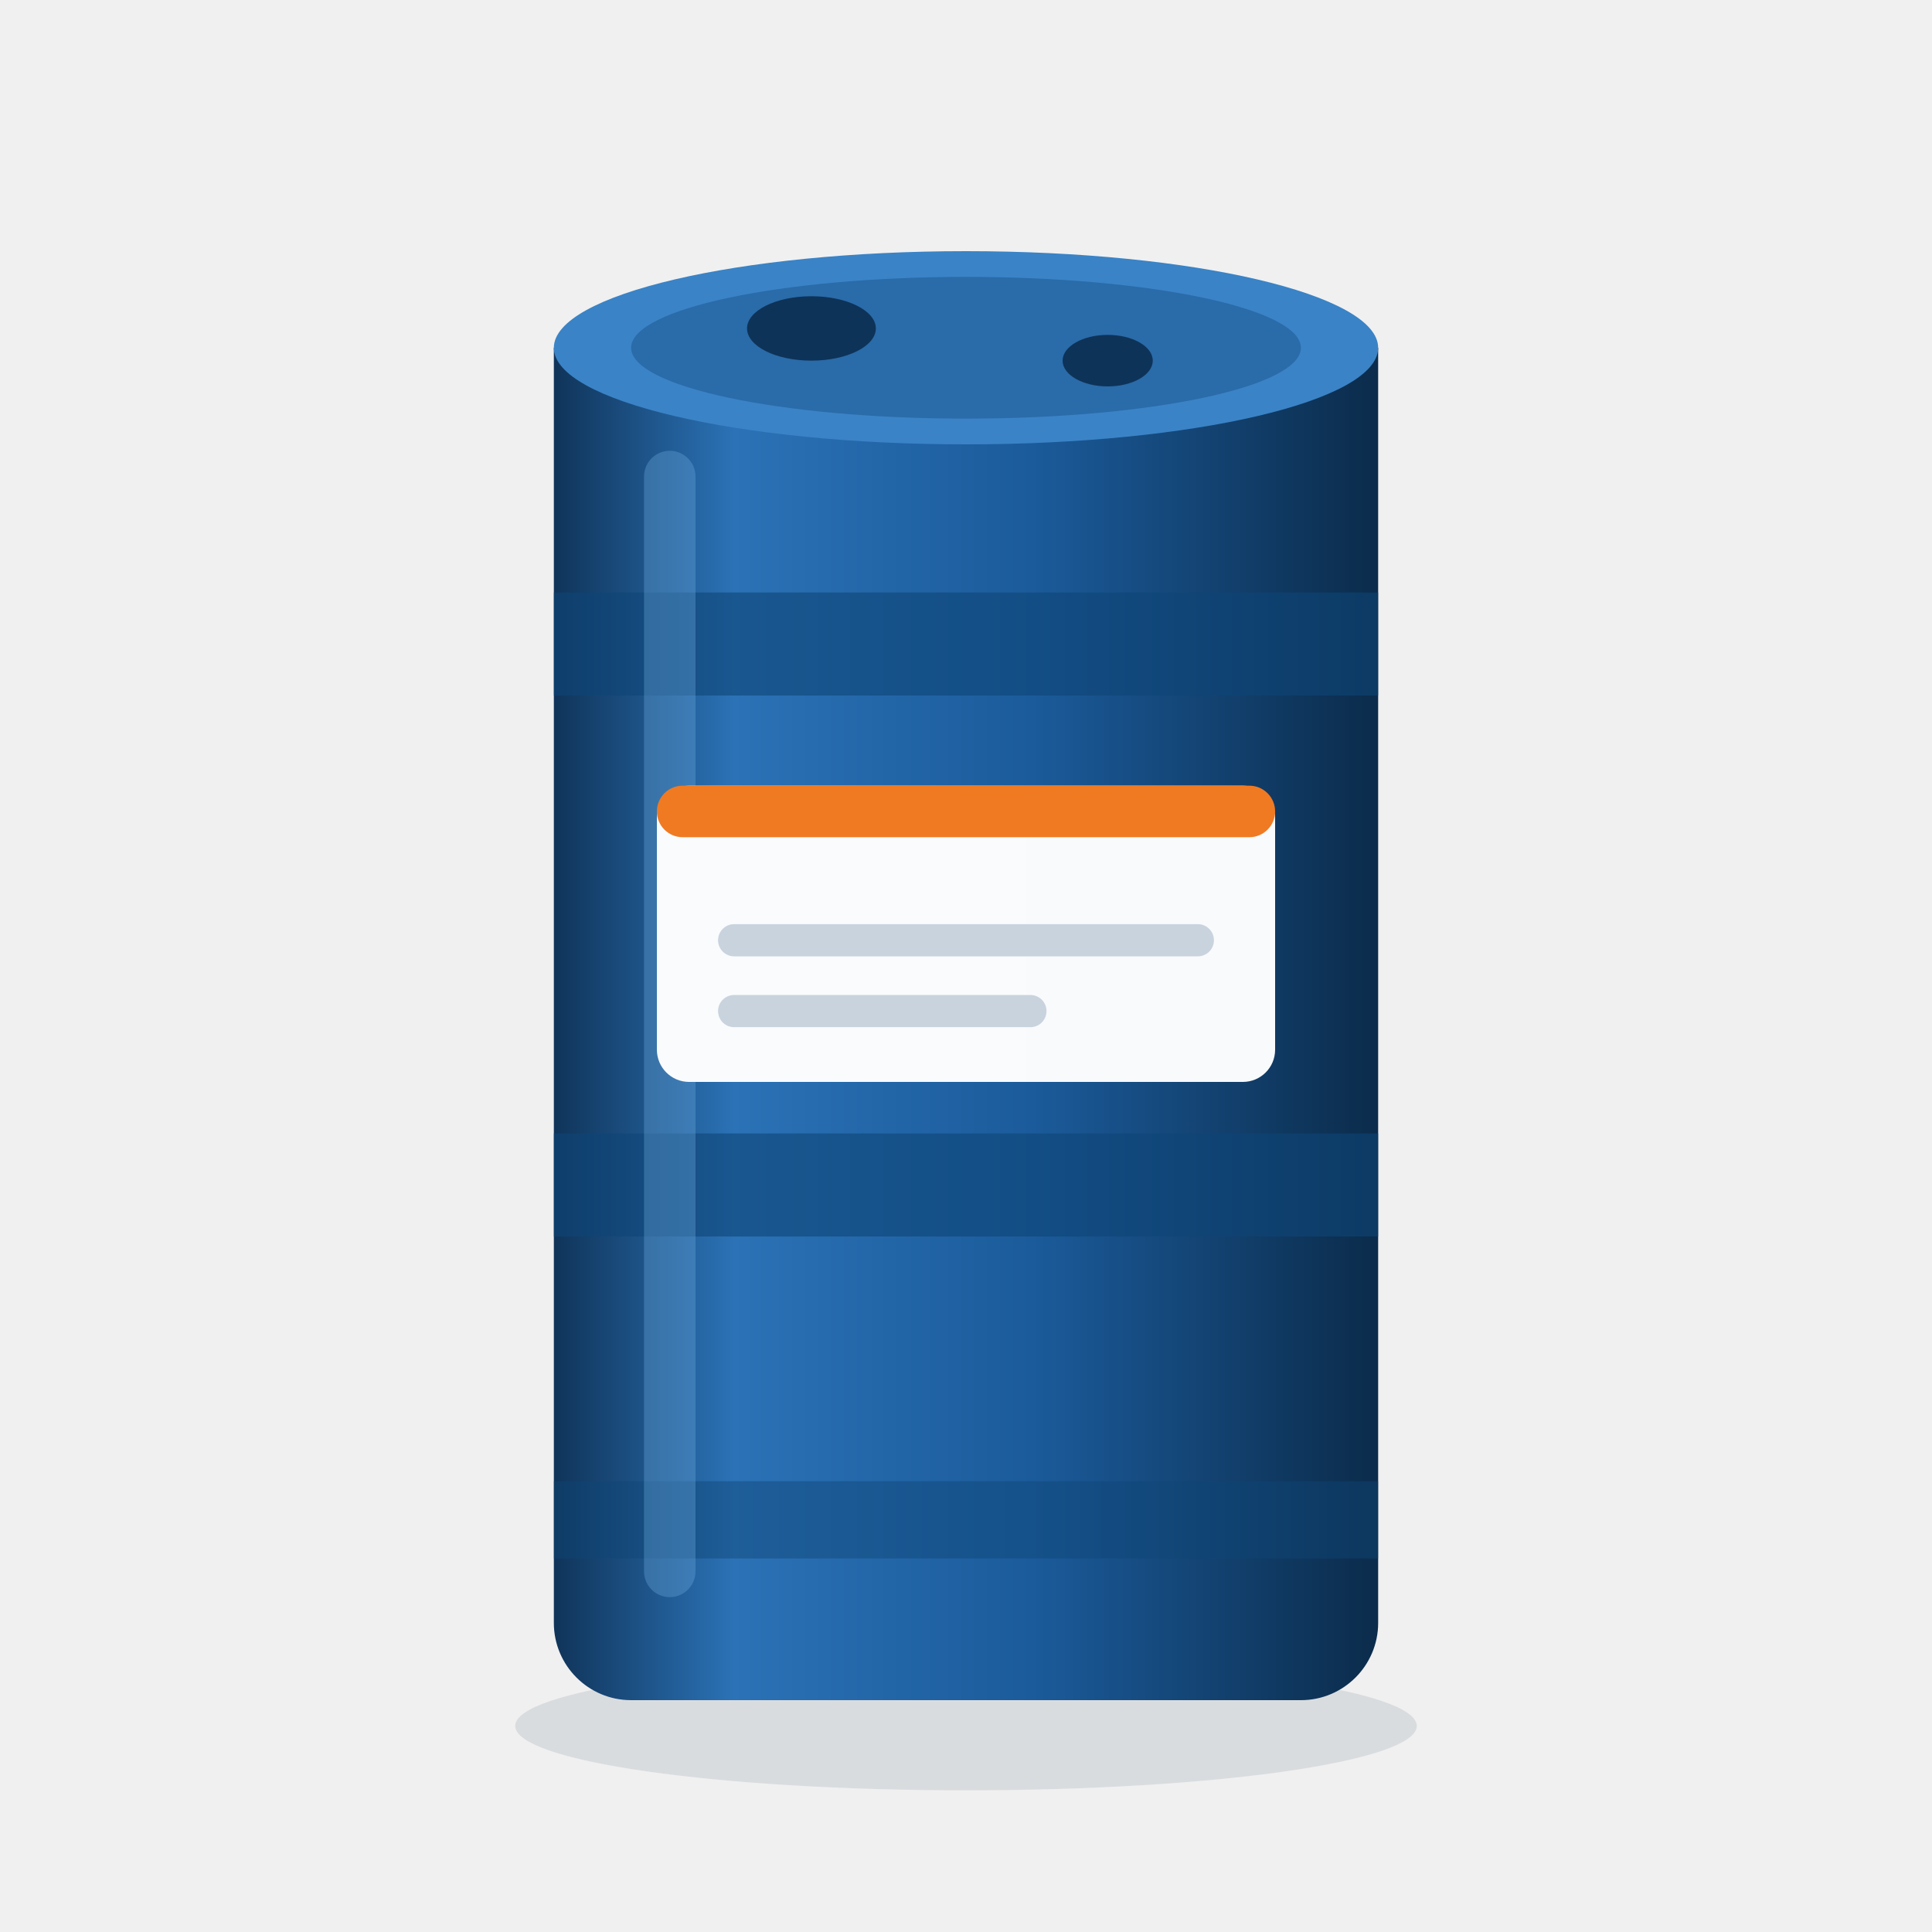
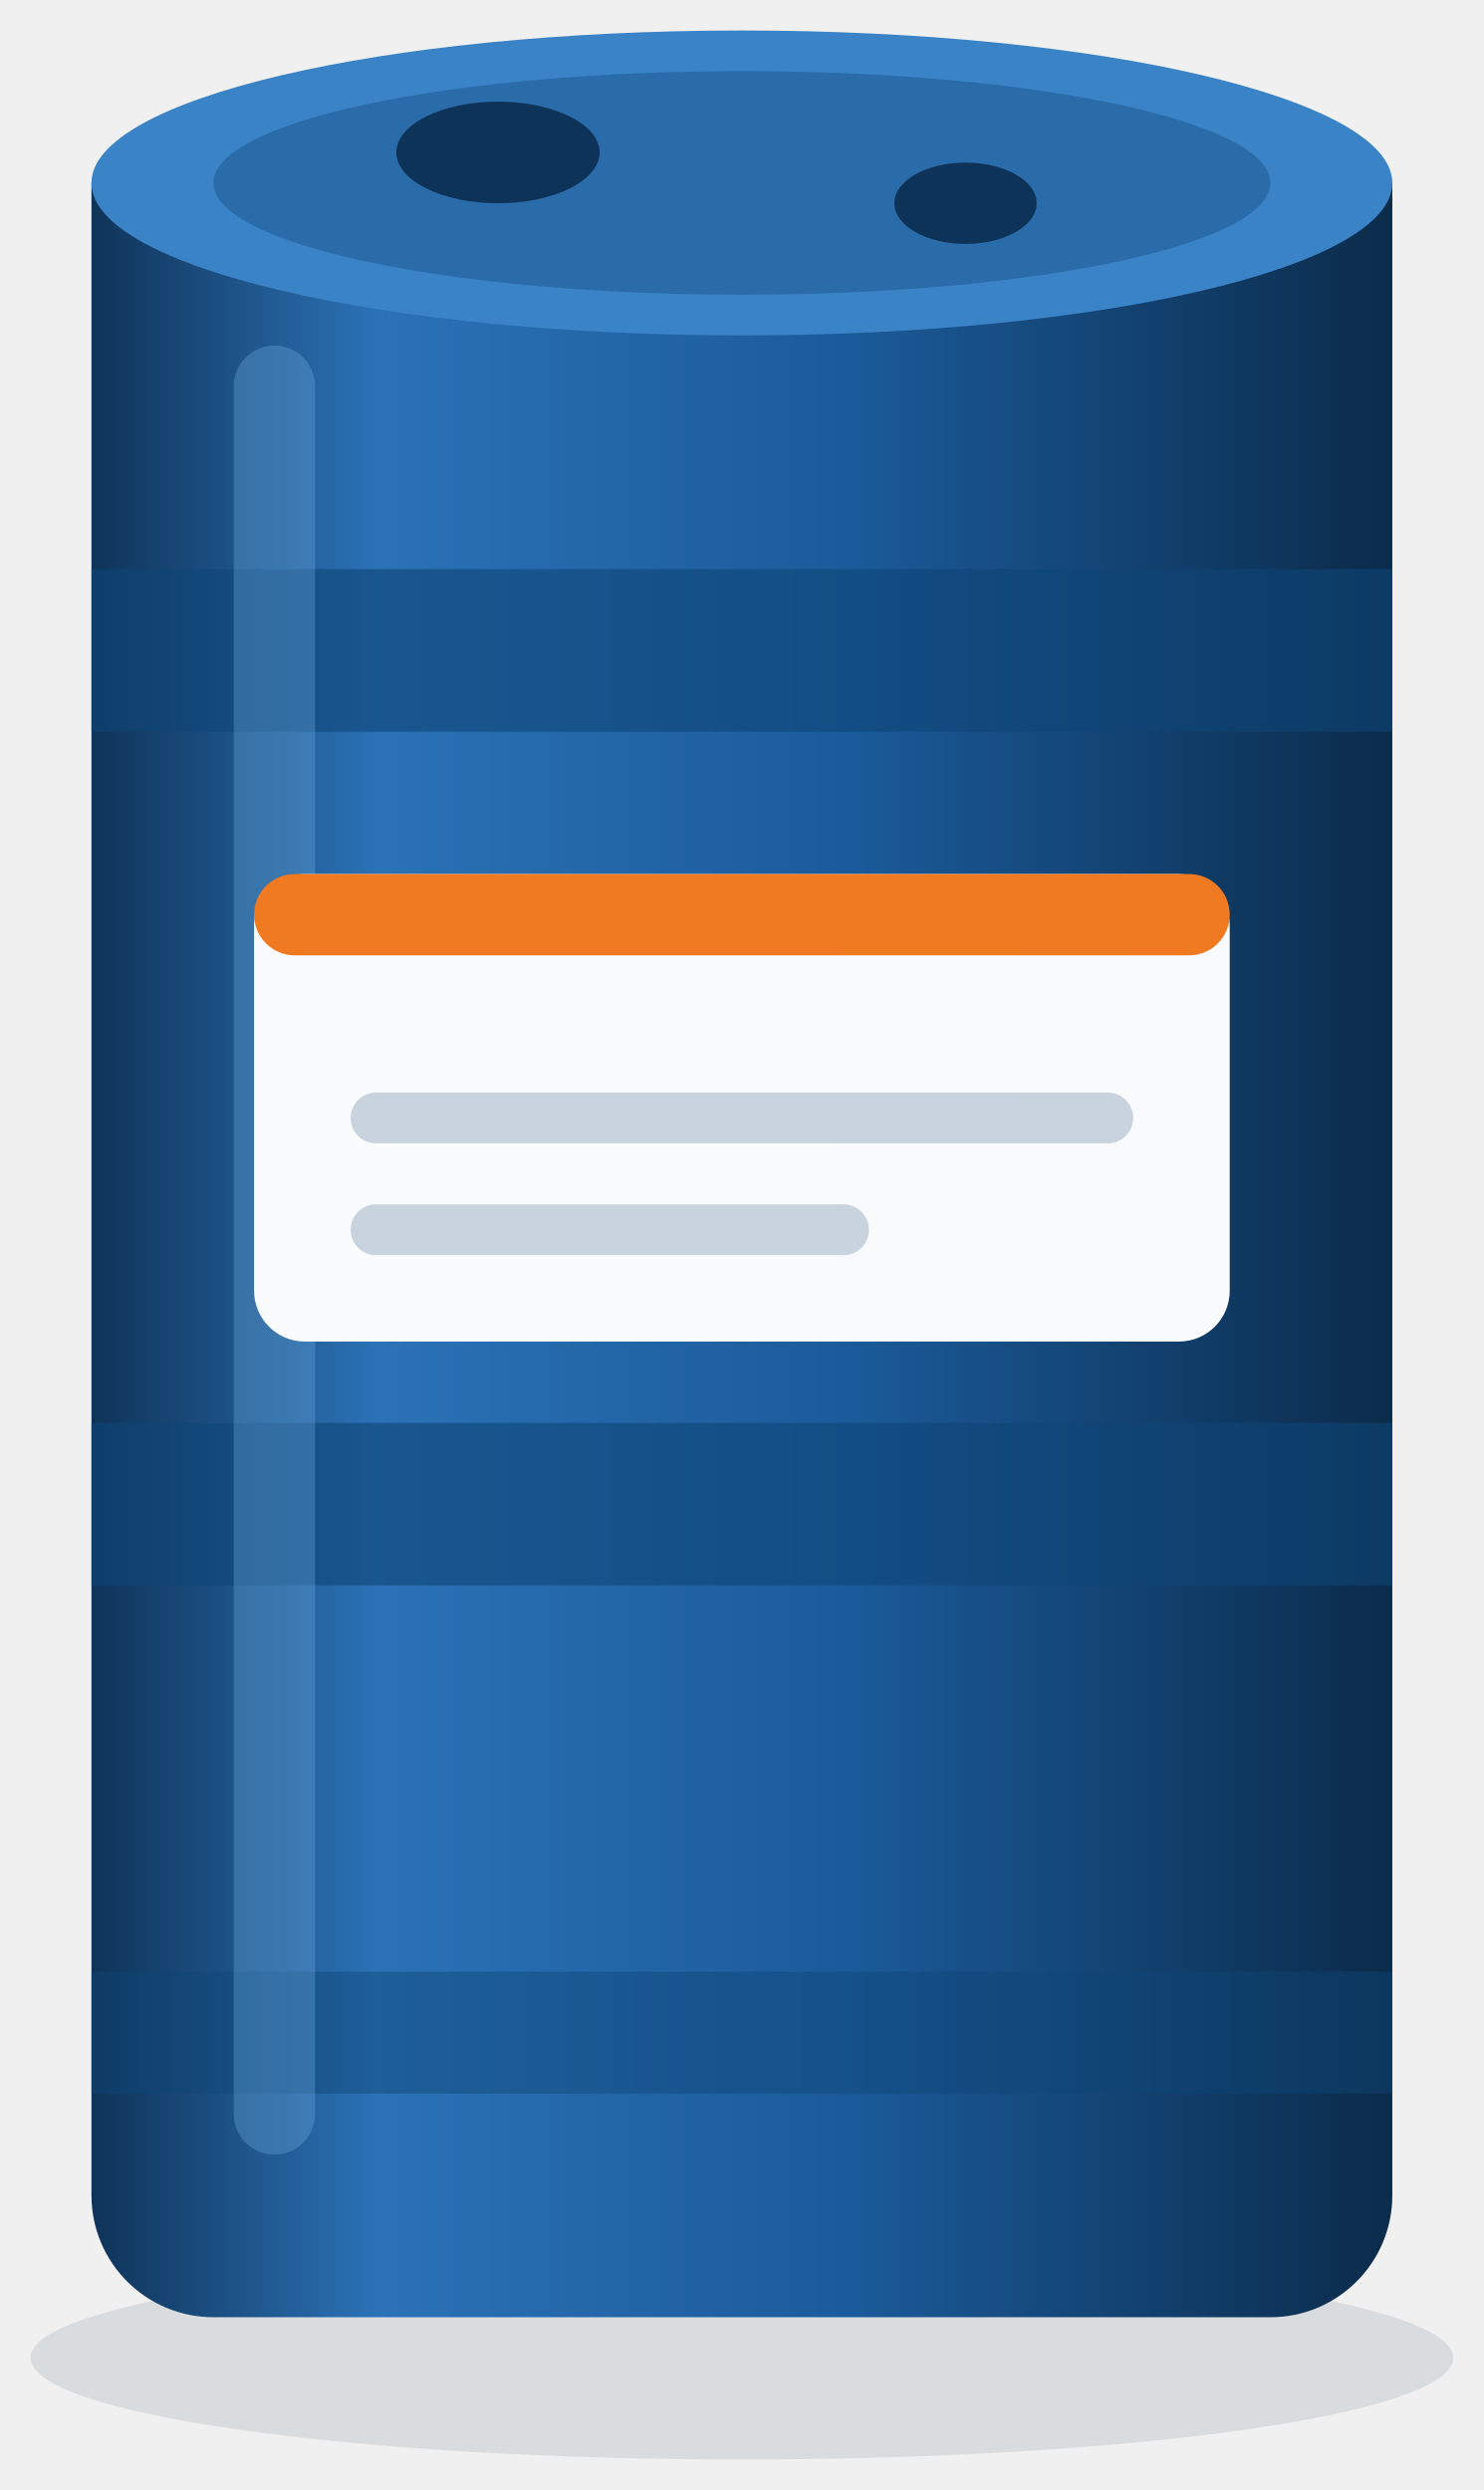
- <svg xmlns="http://www.w3.org/2000/svg" width="300" height="300" viewBox="0 0 300 300" role="img" aria-label="Tambor de 200 litros (ilustrativo)">
+ <svg xmlns="http://www.w3.org/2000/svg" width="146" height="245" viewBox="77 36 146 245" role="img" aria-label="Tambor de 200 litros (ilustrativo)">
  <defs>
    <linearGradient id="tb-corpo" x1="0" y1="0" x2="1" y2="0">
      <stop offset="0" stop-color="#0f3358" />
      <stop offset="0.22" stop-color="#2b72b6" />
      <stop offset="0.58" stop-color="#1b5b9b" />
      <stop offset="1" stop-color="#0b2b4a" />
    </linearGradient>
  </defs>
  <ellipse cx="150" cy="268" rx="70" ry="10" fill="#0f2a44" opacity=".10" />
  <path d="M86 54h128v198a12 12 0 0 1-12 12H98a12 12 0 0 1-12-12z" fill="url(#tb-corpo)" />
  <ellipse cx="150" cy="54" rx="64" ry="15" fill="#3a83c6" />
  <ellipse cx="150" cy="54" rx="52" ry="11" fill="#2a6ba9" />
  <ellipse cx="126" cy="51" rx="10" ry="5" fill="#0e3358" />
  <ellipse cx="172" cy="56" rx="7" ry="4" fill="#0e3358" />
  <rect x="86" y="92" width="128" height="16" fill="#0d4576" opacity=".6" />
  <rect x="86" y="176" width="128" height="16" fill="#0d4576" opacity=".6" />
  <rect x="86" y="230" width="128" height="12" fill="#0d4576" opacity=".45" />
  <path d="M104 74v170" stroke="#6aa8dd" stroke-width="8" stroke-linecap="round" opacity=".35" />
  <rect x="102" y="122" width="96" height="46" rx="5" fill="#ffffff" opacity=".97" />
  <rect x="102" y="122" width="96" height="8" rx="4" fill="#F07A22" />
  <path d="M114 146h72M114 157h46" stroke="#c9d3de" stroke-width="5" stroke-linecap="round" />
</svg>
